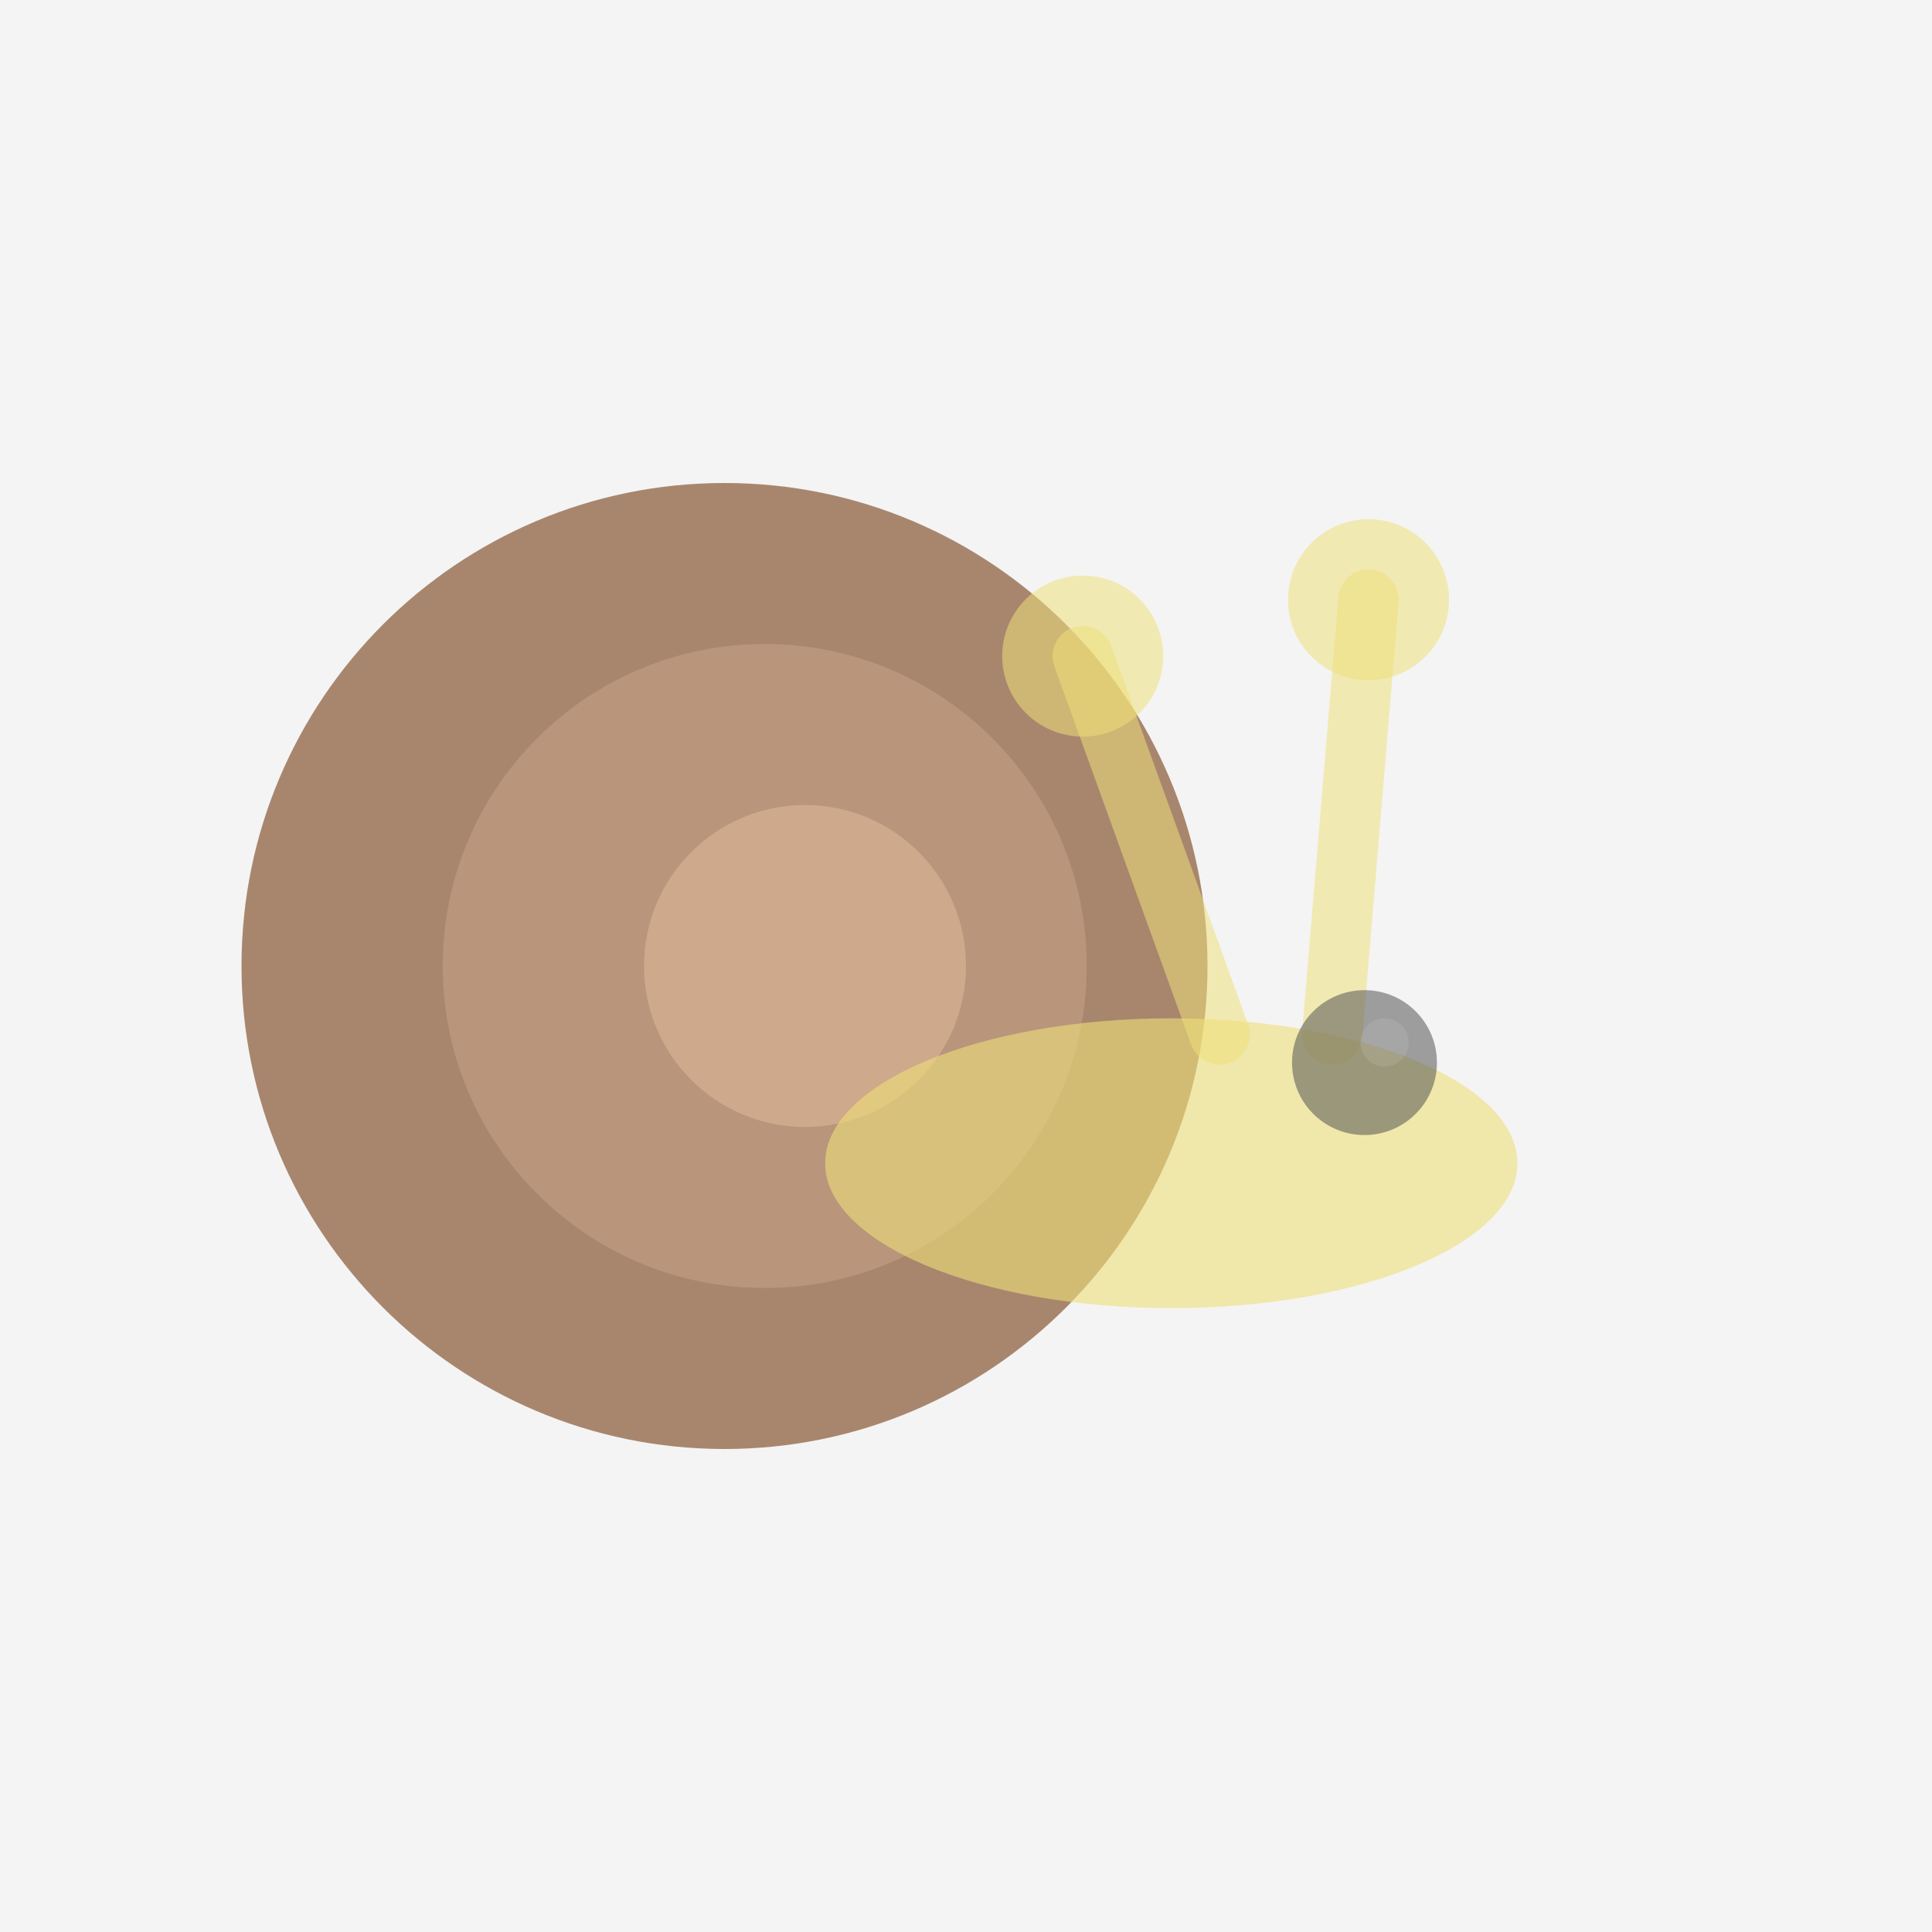
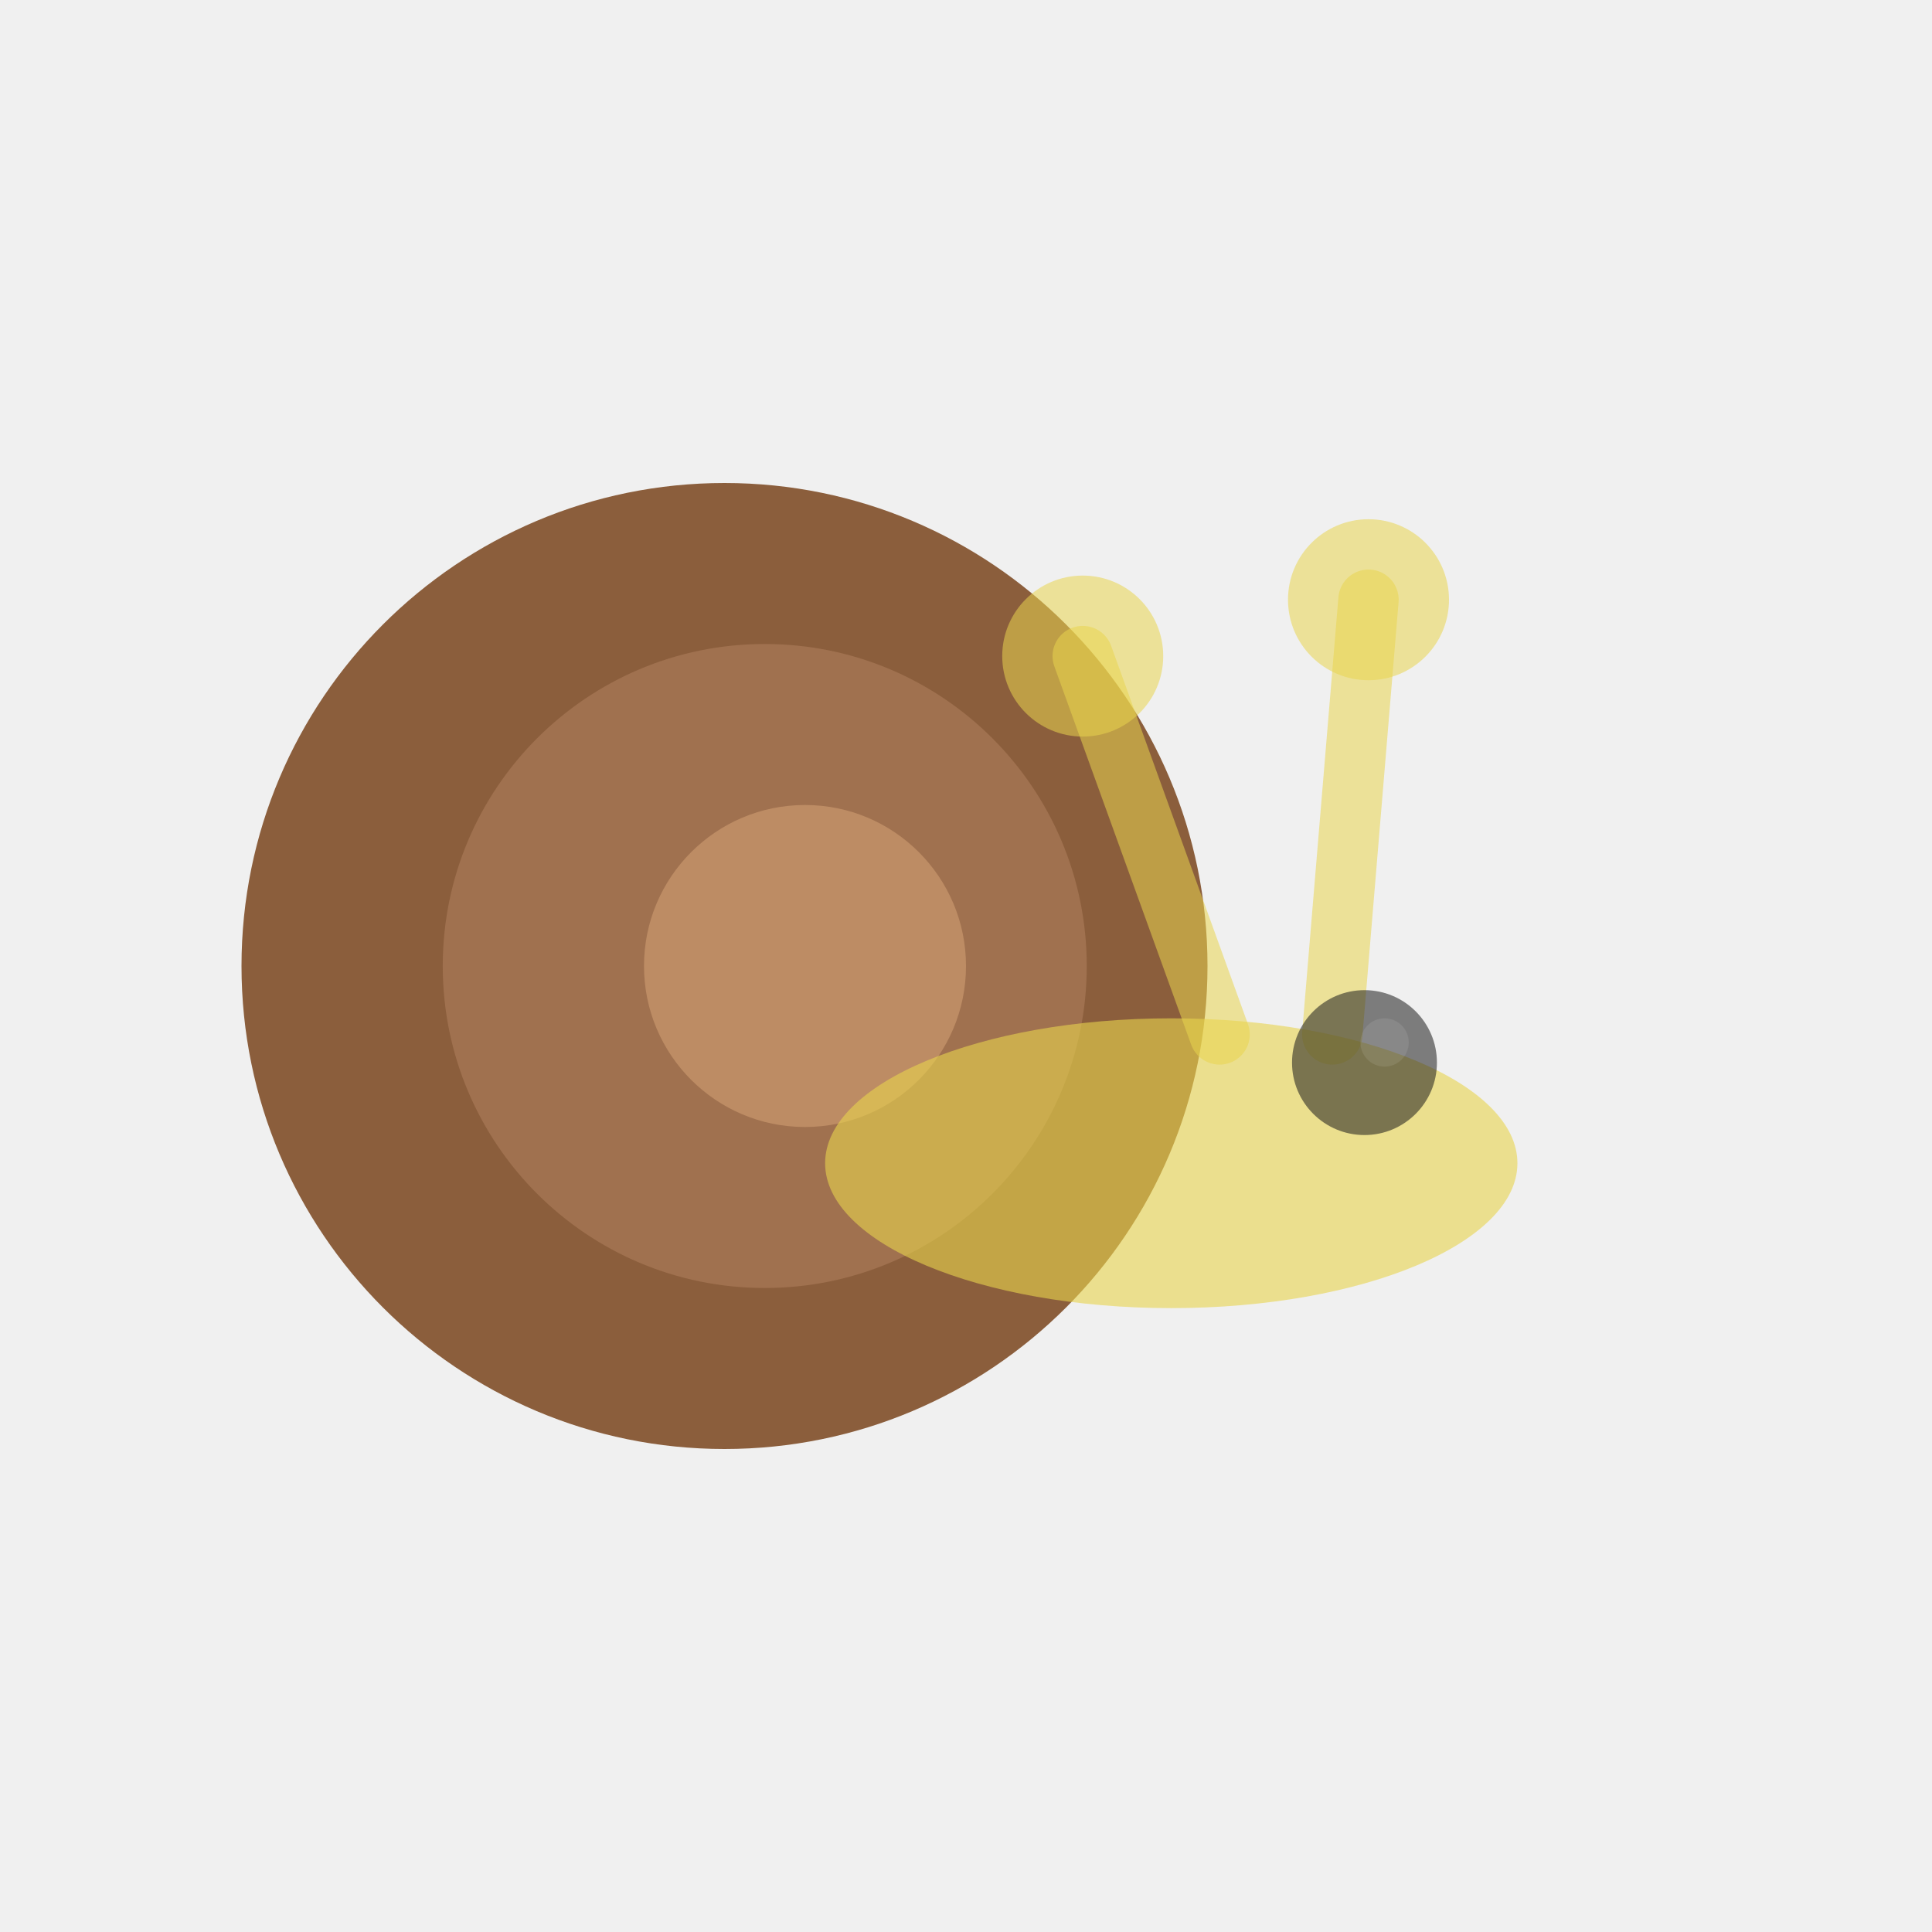
<svg xmlns="http://www.w3.org/2000/svg" viewBox="0 0 48 48" width="48" height="48">
  <ellipse cx="16" cy="33" rx="4" ry="1.2" fill="#E8D44D" opacity="0.04" />
  <circle cx="18" cy="24" r="12" fill="#8B5E3C" />
  <circle cx="19" cy="24" r="8" fill="#A0714F" />
  <circle cx="20" cy="24" r="4" fill="#BD8C64" />
  <ellipse cx="29.1" cy="28.9" rx="8.6" ry="3.6" fill="#E8D44D" opacity="0.60" />
  <line x1="30.3" y1="25.7" x2="26.9" y2="16.3" stroke="#E8D44D" stroke-width="1.5" stroke-linecap="round" opacity="0.54" />
  <circle cx="26.9" cy="16.3" r="2" fill="#E8D44D" opacity="0.54" />
  <line x1="33.1" y1="25.7" x2="34.0" y2="14.9" stroke="#E8D44D" stroke-width="1.5" stroke-linecap="round" opacity="0.54" />
  <circle cx="34.0" cy="14.9" r="2" fill="#E8D44D" opacity="0.54" />
  <circle cx="33.9" cy="26.4" r="1.8" fill="#1a1a1a" opacity="0.54" />
  <circle cx="34.4" cy="25.9" r="0.6" fill="white" opacity="0.09" />
-   <rect width="48" height="48" fill="white" opacity="0.25" />
</svg>
